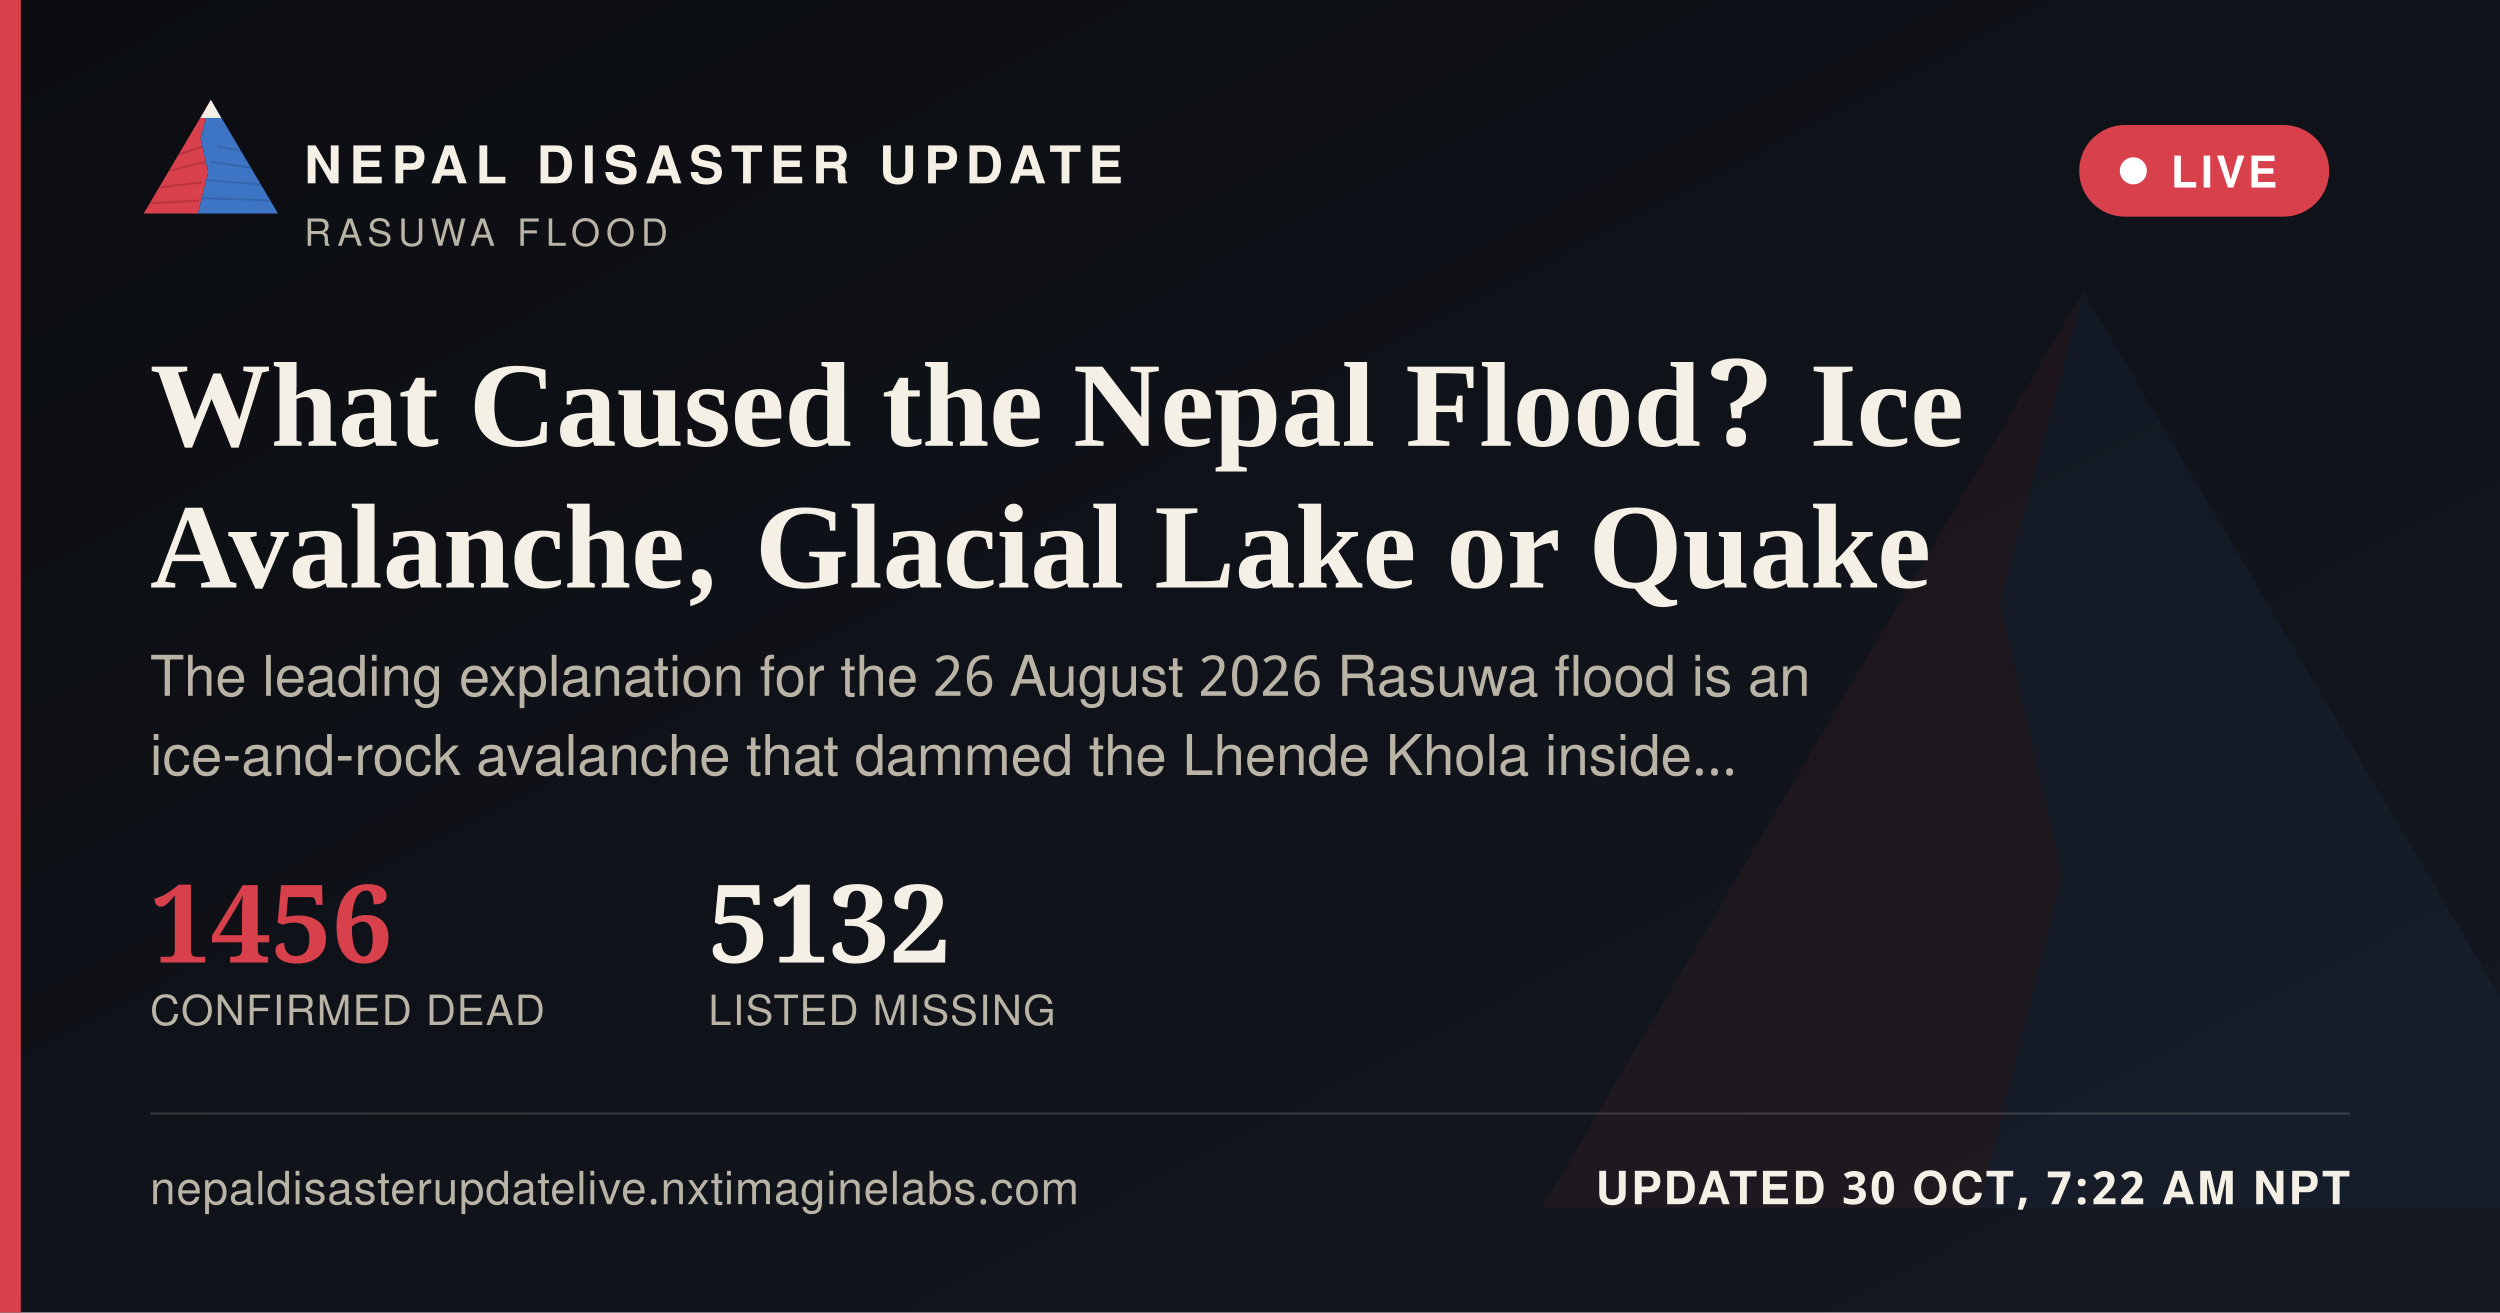
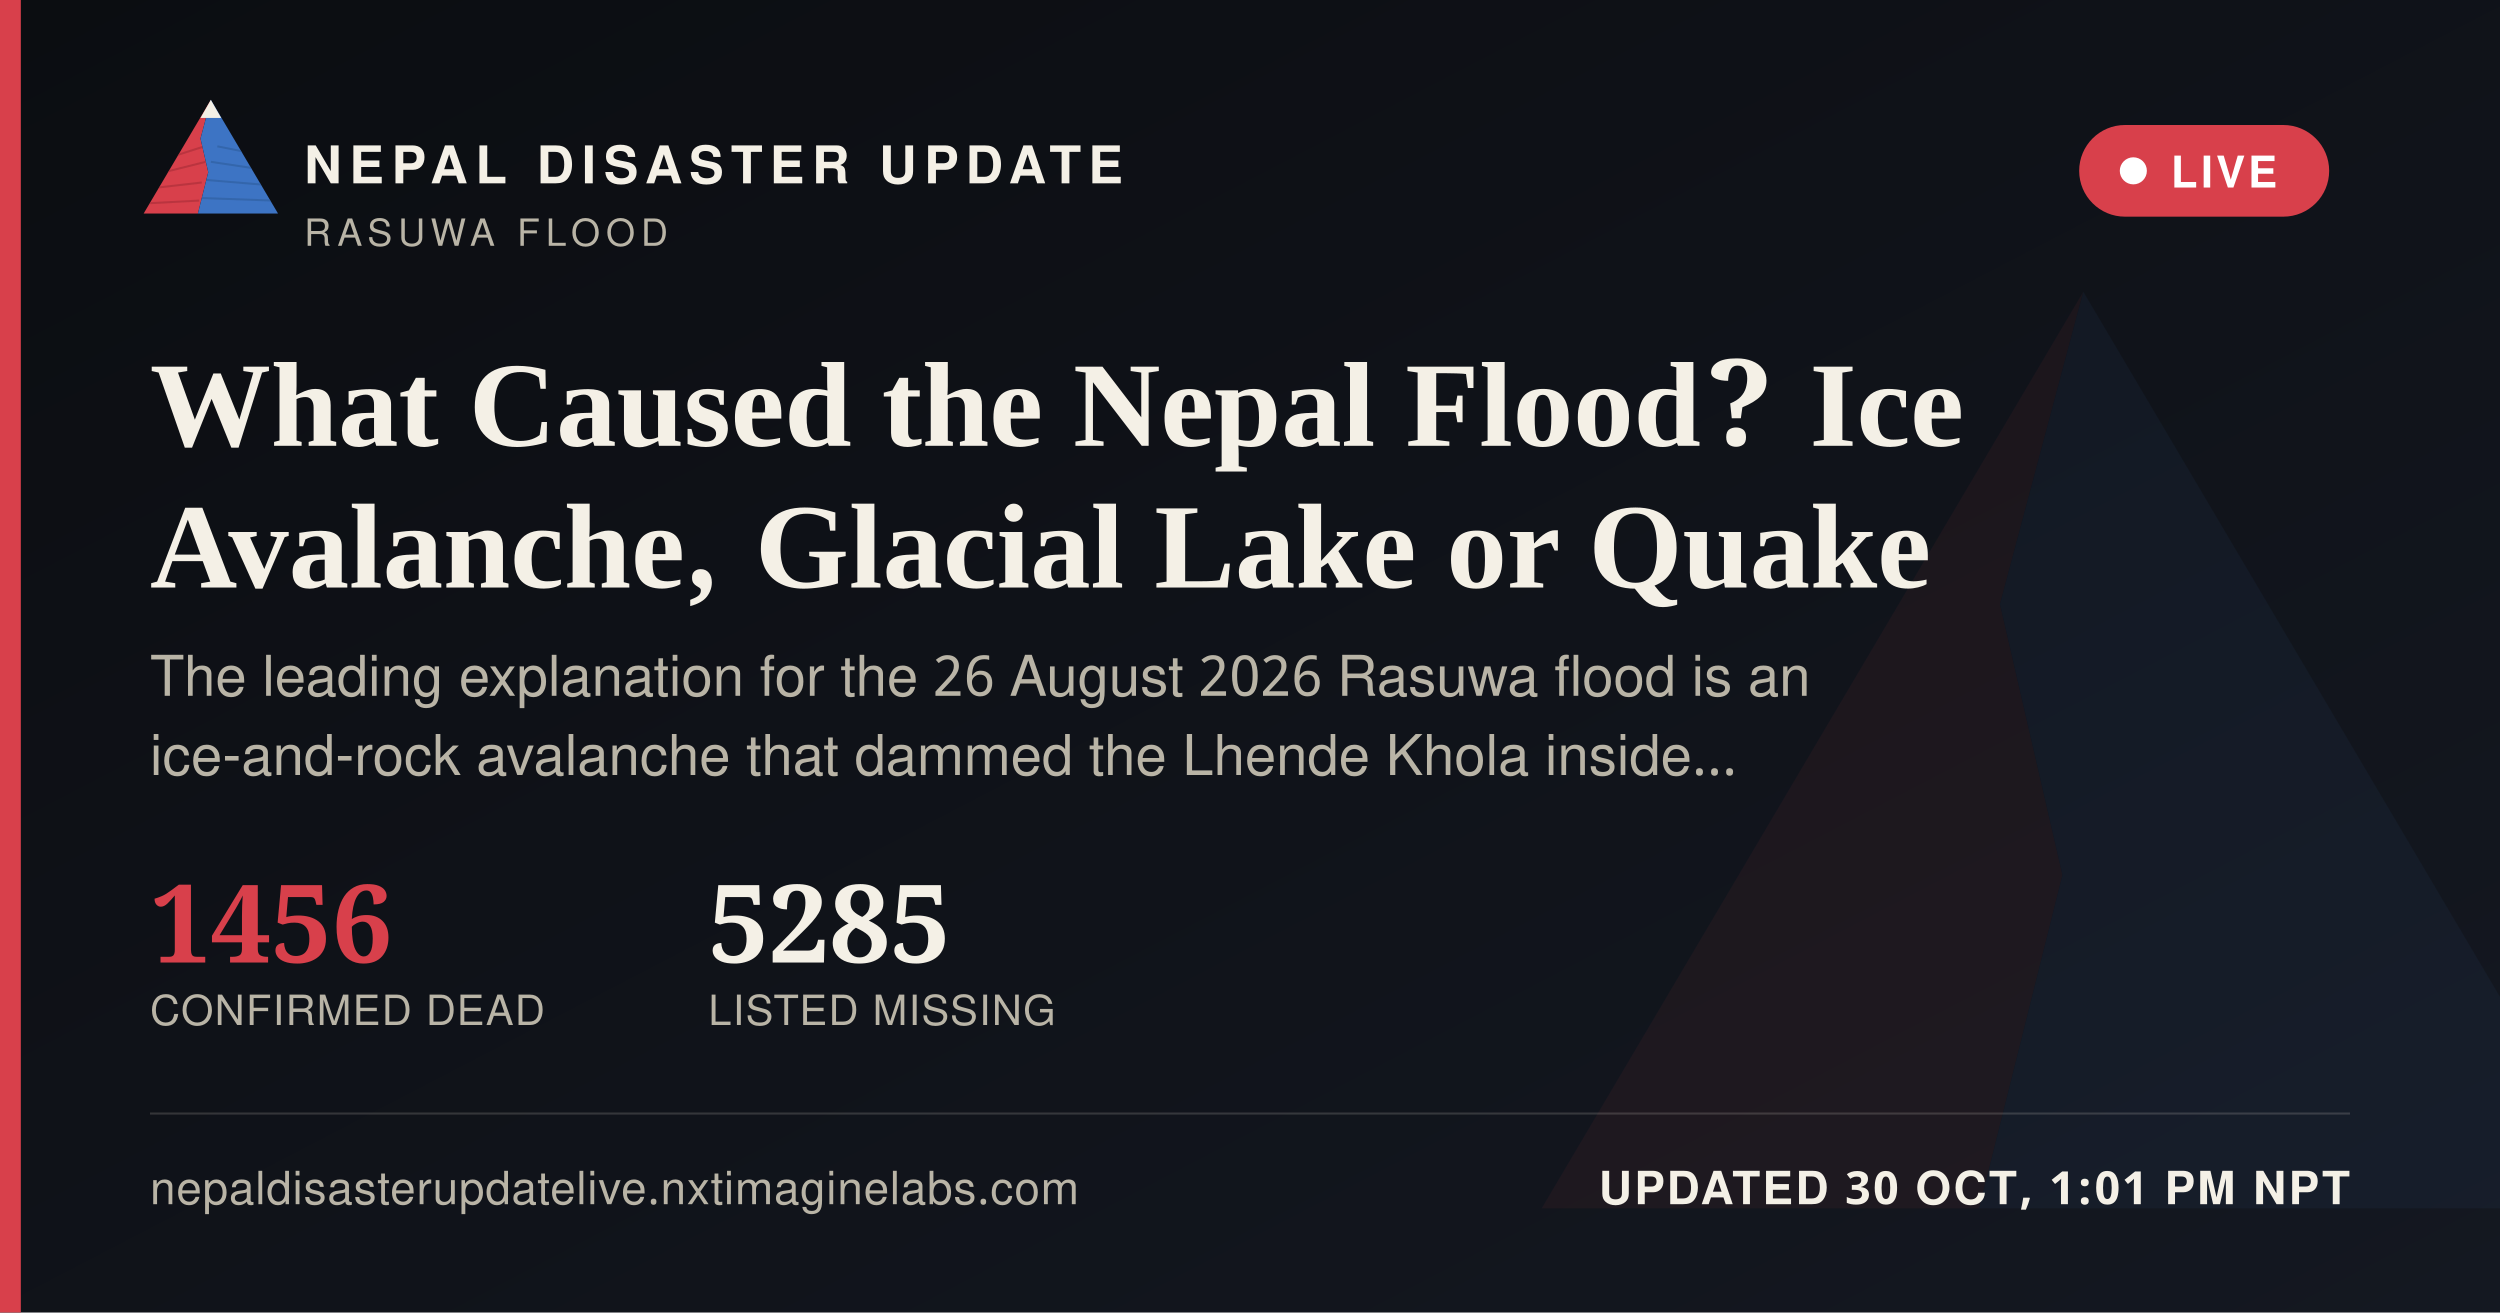
<svg xmlns="http://www.w3.org/2000/svg" width="1200" height="630" viewBox="0 0 1200 630">
  <defs>
    <linearGradient id="ogbg" x1="0" y1="0" x2="1" y2="1">
      <stop offset="0" stop-color="#0B0D11" />
      <stop offset="1" stop-color="#141821" />
    </linearGradient>
  </defs>
  <rect width="1200" height="630" fill="url(#ogbg)" />
  <g transform="translate(700,60) scale(5)" opacity="0.06">
    <polygon points="60,16 52,46 58,72 50,104 8,104" fill="#D8404B" />
    <polygon points="60,16 112,104 50,104 58,72 52,46" fill="#3D74C4" />
  </g>
  <rect x="0" y="0" width="10" height="630" fill="#D8404B" />
  <g transform="translate(64,38) scale(0.62)">
    <g>
      <defs>
        <clipPath id="ogLc">
          <polygon points="60,16 52,46 58,72 50,104 8,104" />
        </clipPath>
        <clipPath id="ogRc">
          <polygon points="60,16 112,104 50,104 58,72 52,46" />
        </clipPath>
      </defs>
      <polygon points="60,16 52,46 58,72 50,104 8,104" fill="#D8404B" />
      <g clip-path="url(#ogLc)" stroke="#A32A34" stroke-width="1.6" fill="none" opacity="0.55">
        <path d="M30,60 L55,52" />
        <path d="M24,72 L56,64" />
        <path d="M18,84 L53,80" />
        <path d="M13,96 L51,94" />
      </g>
      <polygon points="60,16 112,104 50,104 58,72 52,46" fill="#3D74C4" />
      <g clip-path="url(#ogRc)" stroke="#2A5793" stroke-width="1.6" fill="none" opacity="0.5">
        <path d="M65,52 L95,58" />
        <path d="M60,64 L100,70" />
        <path d="M56,78 L104,82" />
        <path d="M52,92 L108,94" />
      </g>
      <polygon points="60,16 52,30 68,30" fill="#F4F0E6" />
    </g>
  </g>
  <text x="146" y="88" font-family="'Public Sans', 'Noto Sans Devanagari', 'Helvetica Neue', Helvetica, Arial, sans-serif" font-size="25" font-weight="800" letter-spacing="3.6" fill="#F4F0E6">NEPAL DISASTER UPDATE</text>
  <text x="146" y="118" font-family="'Public Sans', 'Noto Sans Devanagari', 'Helvetica Neue', Helvetica, Arial, sans-serif" font-size="18" letter-spacing="2.8" fill="#B9B4A6">RASUWA FLOOD</text>
  <g>
    <rect x="998" y="60" width="120" height="44" rx="22" fill="#D8404B" stroke="none" />
    <circle cx="1024" cy="82" r="6.5" fill="#FFFFFF" />
    <text x="1042" y="90" font-family="'Public Sans', 'Noto Sans Devanagari', 'Helvetica Neue', Helvetica, Arial, sans-serif" font-size="21" font-weight="700" letter-spacing="1.6" fill="#FFFFFF">LIVE</text>
  </g>
  <text x="72" y="214" font-family="Newsreader, 'Noto Serif Devanagari', Georgia, 'Times New Roman', serif" font-size="58" font-weight="600" fill="#F4F0E6">What Caused the Nepal Flood? Ice</text>
  <text x="72" y="282" font-family="Newsreader, 'Noto Serif Devanagari', Georgia, 'Times New Roman', serif" font-size="58" font-weight="600" fill="#F4F0E6">Avalanche, Glacial Lake or Quake</text>
  <text x="72" y="334" font-family="'Public Sans', 'Noto Sans Devanagari', 'Helvetica Neue', Helvetica, Arial, sans-serif" font-size="27" fill="#B9B4A6">The leading explanation for the 26 August 2026 Rasuwa flood is an</text>
  <text x="72" y="372" font-family="'Public Sans', 'Noto Sans Devanagari', 'Helvetica Neue', Helvetica, Arial, sans-serif" font-size="27" fill="#B9B4A6">ice-and-rock avalanche that dammed the Lhende Khola inside…</text>
  <g transform="translate(72,462)">
    <text x="0" y="0" font-family="Newsreader, 'Noto Serif Devanagari', Georgia, 'Times New Roman', serif" font-size="52" font-weight="600" fill="#D8404B">1456</text>
    <text x="0" y="30" font-family="'Public Sans', 'Noto Sans Devanagari', 'Helvetica Neue', Helvetica, Arial, sans-serif" font-size="20" letter-spacing="0.6" fill="#B9B4A6">CONFIRMED DEAD</text>
-     <text x="268" y="0" font-family="Newsreader, 'Noto Serif Devanagari', Georgia, 'Times New Roman', serif" font-size="52" font-weight="600" fill="#F4F0E6">5132</text>
+     <text x="268" y="0" font-family="Newsreader, 'Noto Serif Devanagari', Georgia, 'Times New Roman', serif" font-size="52" font-weight="600" fill="#F4F0E6">5285</text>
    <text x="268" y="30" font-family="'Public Sans', 'Noto Sans Devanagari', 'Helvetica Neue', Helvetica, Arial, sans-serif" font-size="20" letter-spacing="0.6" fill="#B9B4A6">LISTED MISSING</text>
  </g>
  <rect x="72" y="534" width="1056" height="1" fill="rgba(244,240,230,0.16)" />
  <text x="72" y="578" font-family="'Public Sans', 'Noto Sans Devanagari', 'Helvetica Neue', Helvetica, Arial, sans-serif" font-size="22" fill="#B9B4A6" letter-spacing="0.4">nepaldisasterupdatelive.nxtimaginelabs.com</text>
-   <text x="1128" y="578" text-anchor="end" font-family="'Public Sans', 'Noto Sans Devanagari', 'Helvetica Neue', Helvetica, Arial, sans-serif" font-size="22" font-weight="700" letter-spacing="1.2" fill="#F4F0E6">UPDATED 30 OCT, 7:22 AM NPT</text>
+   <text x="1128" y="578" text-anchor="end" font-family="'Public Sans', 'Noto Sans Devanagari', 'Helvetica Neue', Helvetica, Arial, sans-serif" font-size="22" font-weight="700" letter-spacing="1.2" fill="#F4F0E6">UPDATED 30 OCT, 1:01 PM NPT</text>
</svg>
